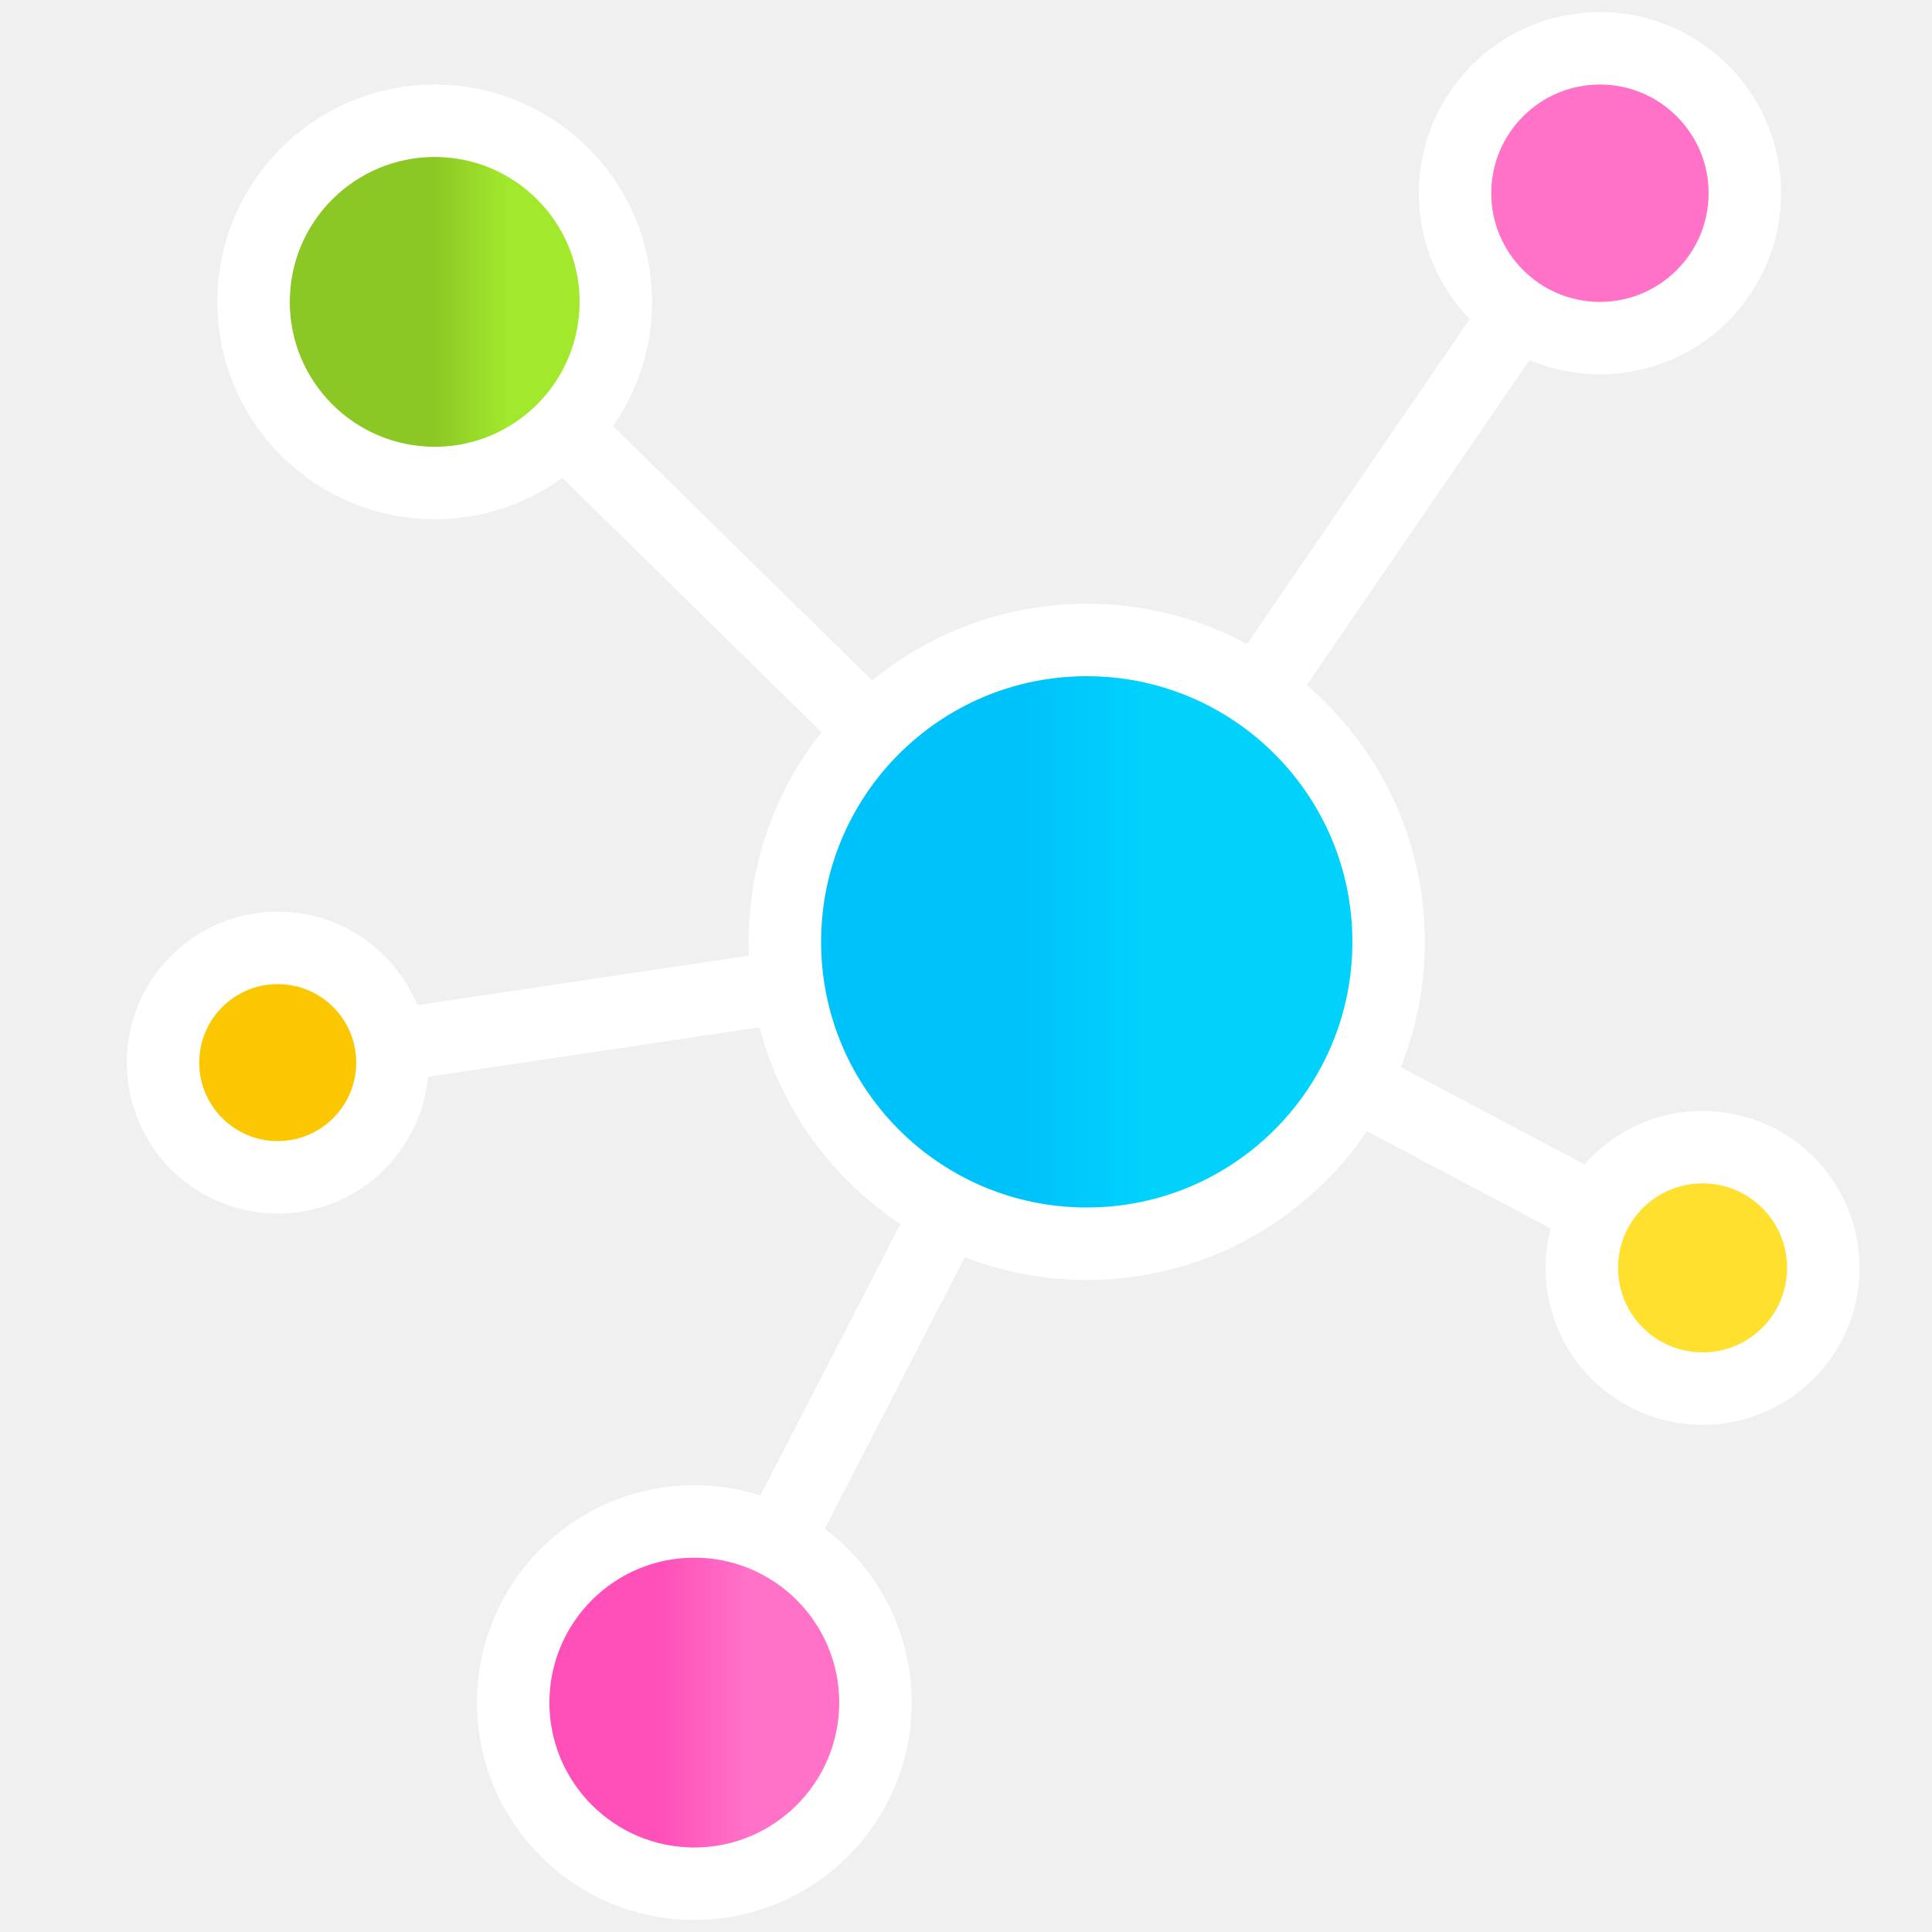
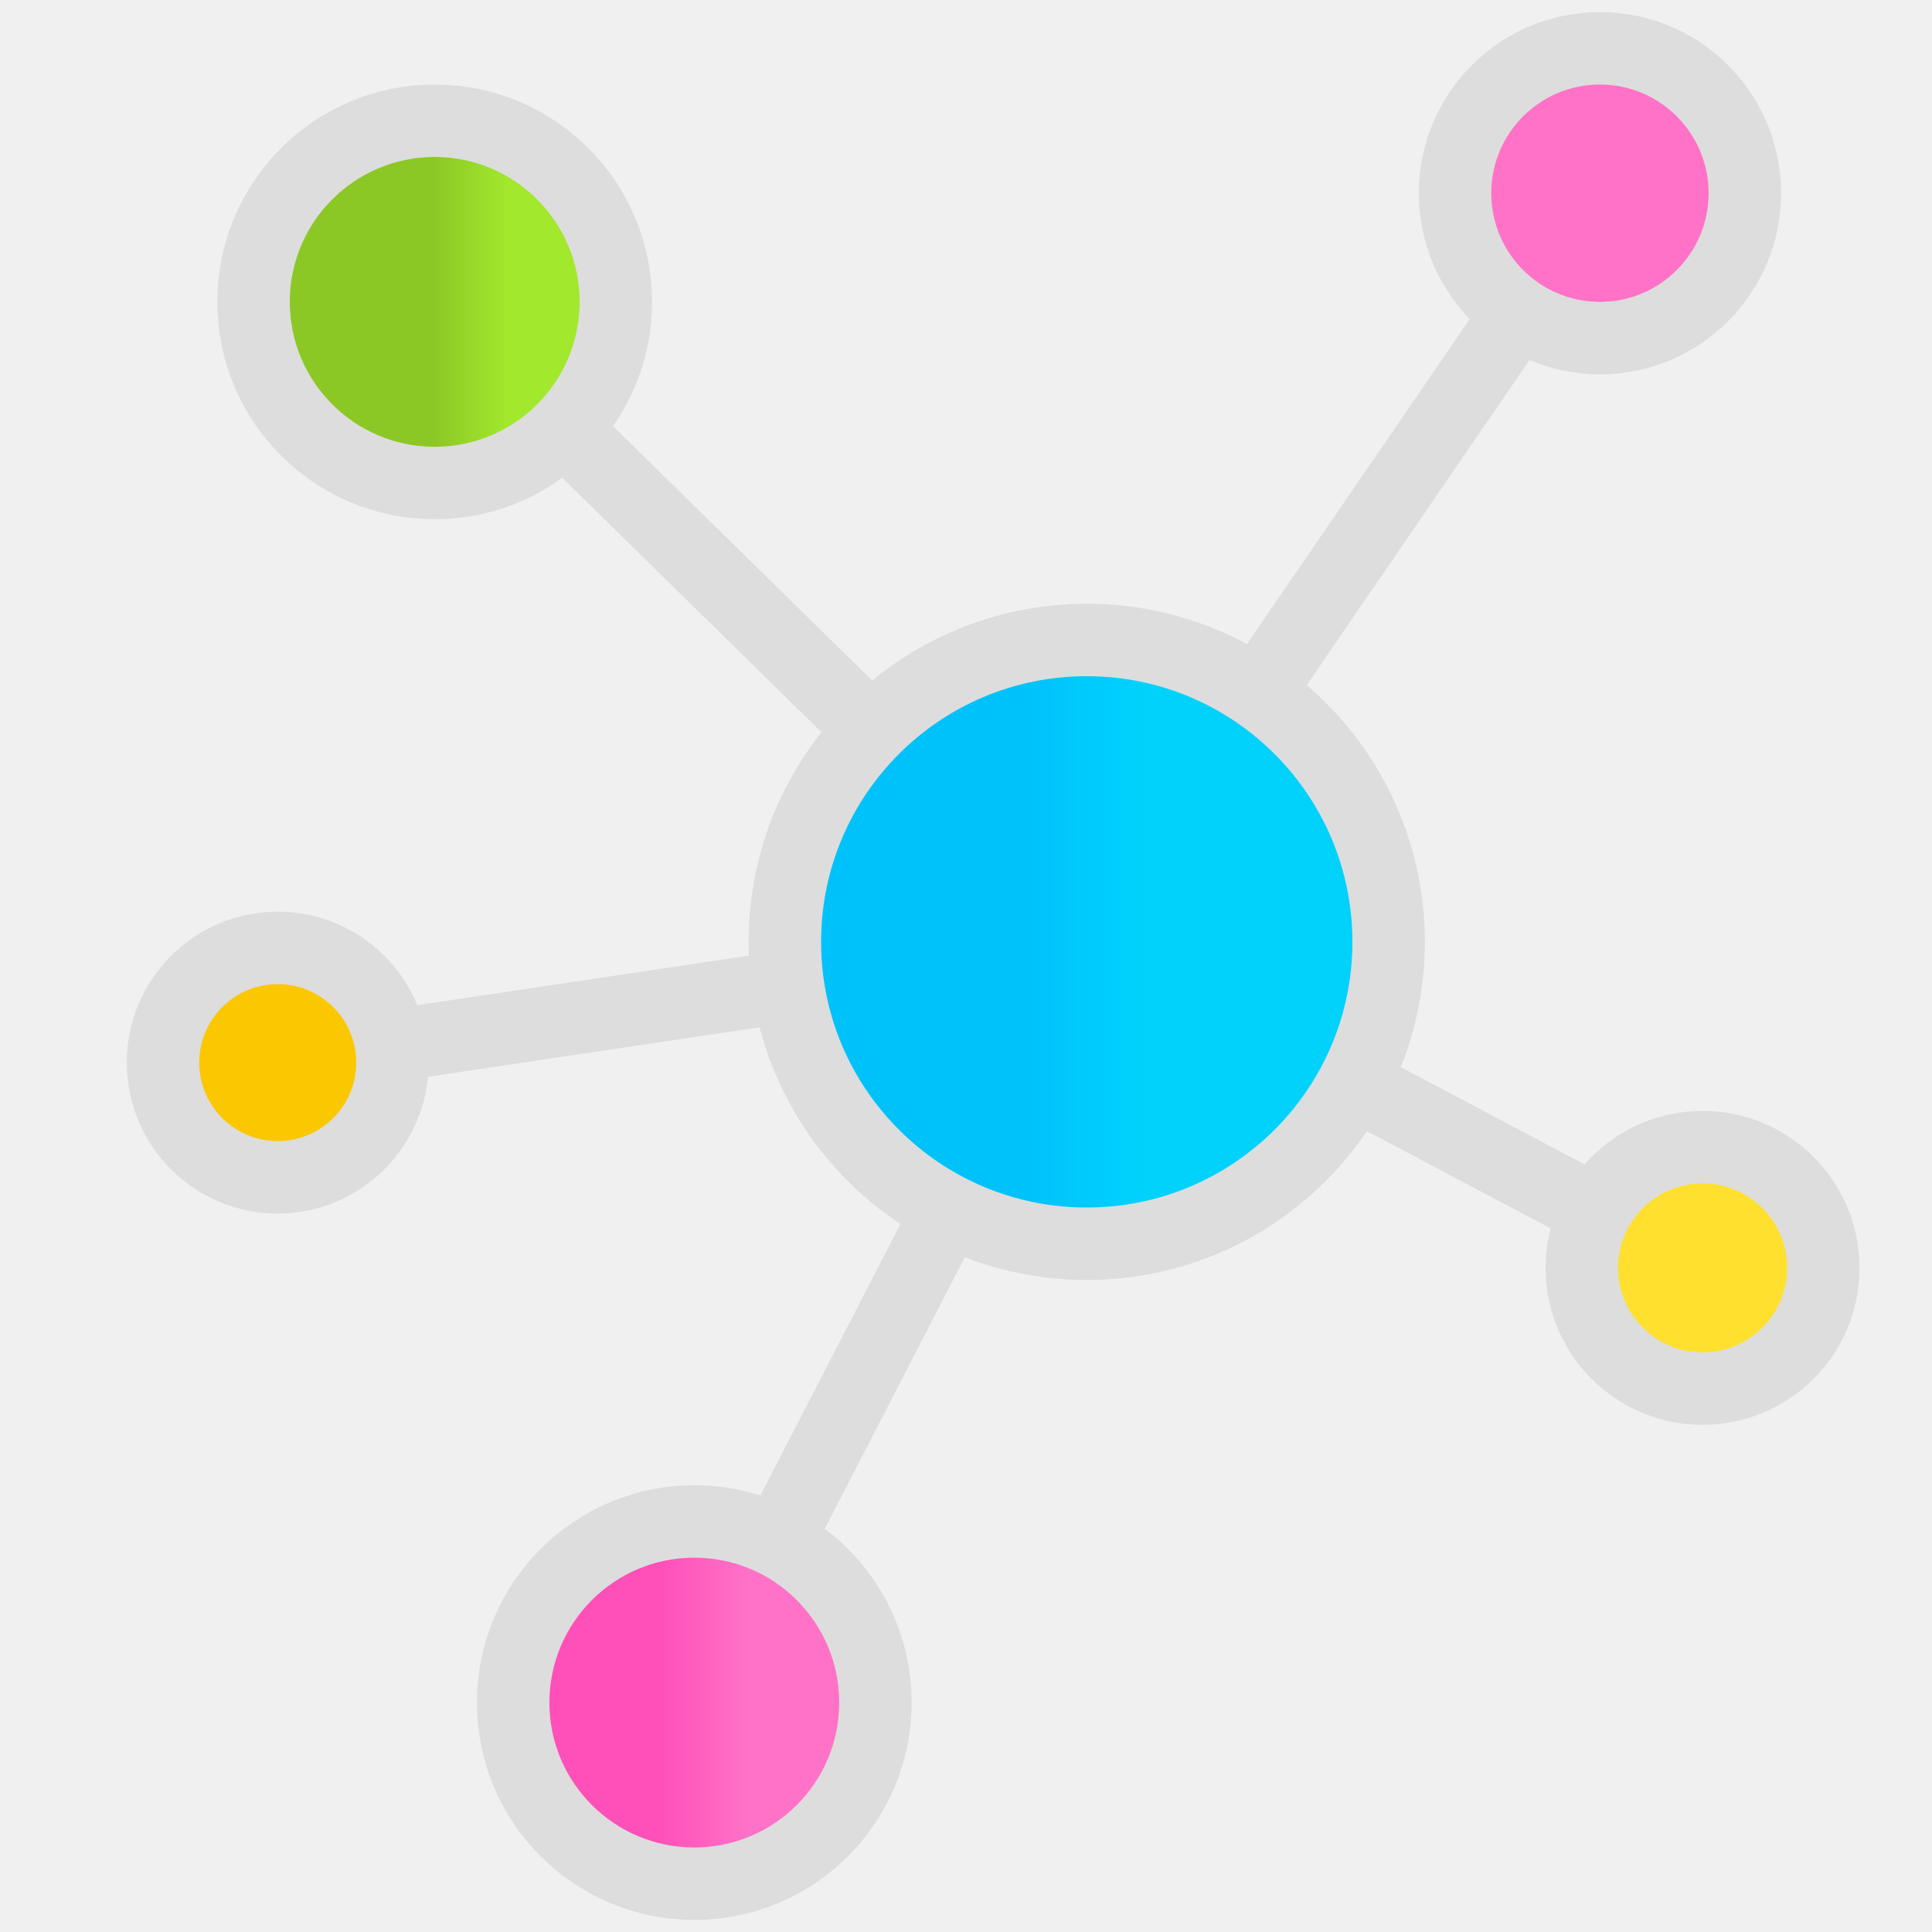
<svg xmlns="http://www.w3.org/2000/svg" viewBox="0 0 32 32" width="256" height="256">
  <defs>
    <linearGradient id="cyan" x1="0" x2="1">
      <stop offset="0.4" stop-color="#00c2fb" />
      <stop offset="0.6" stop-color="#00d2fc" />
    </linearGradient>
    <linearGradient id="vert" x1="0" x2="1">
      <stop offset="0.5" stop-color="#8cc825" />
      <stop offset="0.7" stop-color="#a2e82d" />
    </linearGradient>
    <linearGradient id="rose" x1="0" x2="1">
      <stop offset="0.4" stop-color="#ff4fb9" />
      <stop offset="0.65" stop-color="#ff72c7" />
    </linearGradient>
  </defs>
-   <g stroke="#fff" stroke-width="1.2" stroke-linecap="round">
+   <g stroke="#ddd" stroke-width="1.2" stroke-linecap="round">
    <path d="M18 15.6L7.2 5 M18 15.6L26.5 3.2 M18 15.6L4.6 17.6 M18 15.6L28.2 21 M18 15.6L11.5 28.2" />
  </g>
-   <g stroke="#fff" stroke-width="1.2">
+   <g stroke="#ddd" stroke-width="1.2">
    <circle cx="18" cy="15.6" r="5" fill="url(#cyan)" />
    <circle cx="7.2" cy="5" r="3" fill="url(#vert)" />
    <circle cx="26.5" cy="3.2" r="2.4" fill="#ff72c7" />
    <circle cx="4.6" cy="17.6" r="1.9" fill="#fbc700" />
    <circle cx="28.2" cy="21" r="2" fill="#ffe02f" />
    <circle cx="11.5" cy="28.2" r="3" fill="url(#rose)" />
  </g>
</svg>
